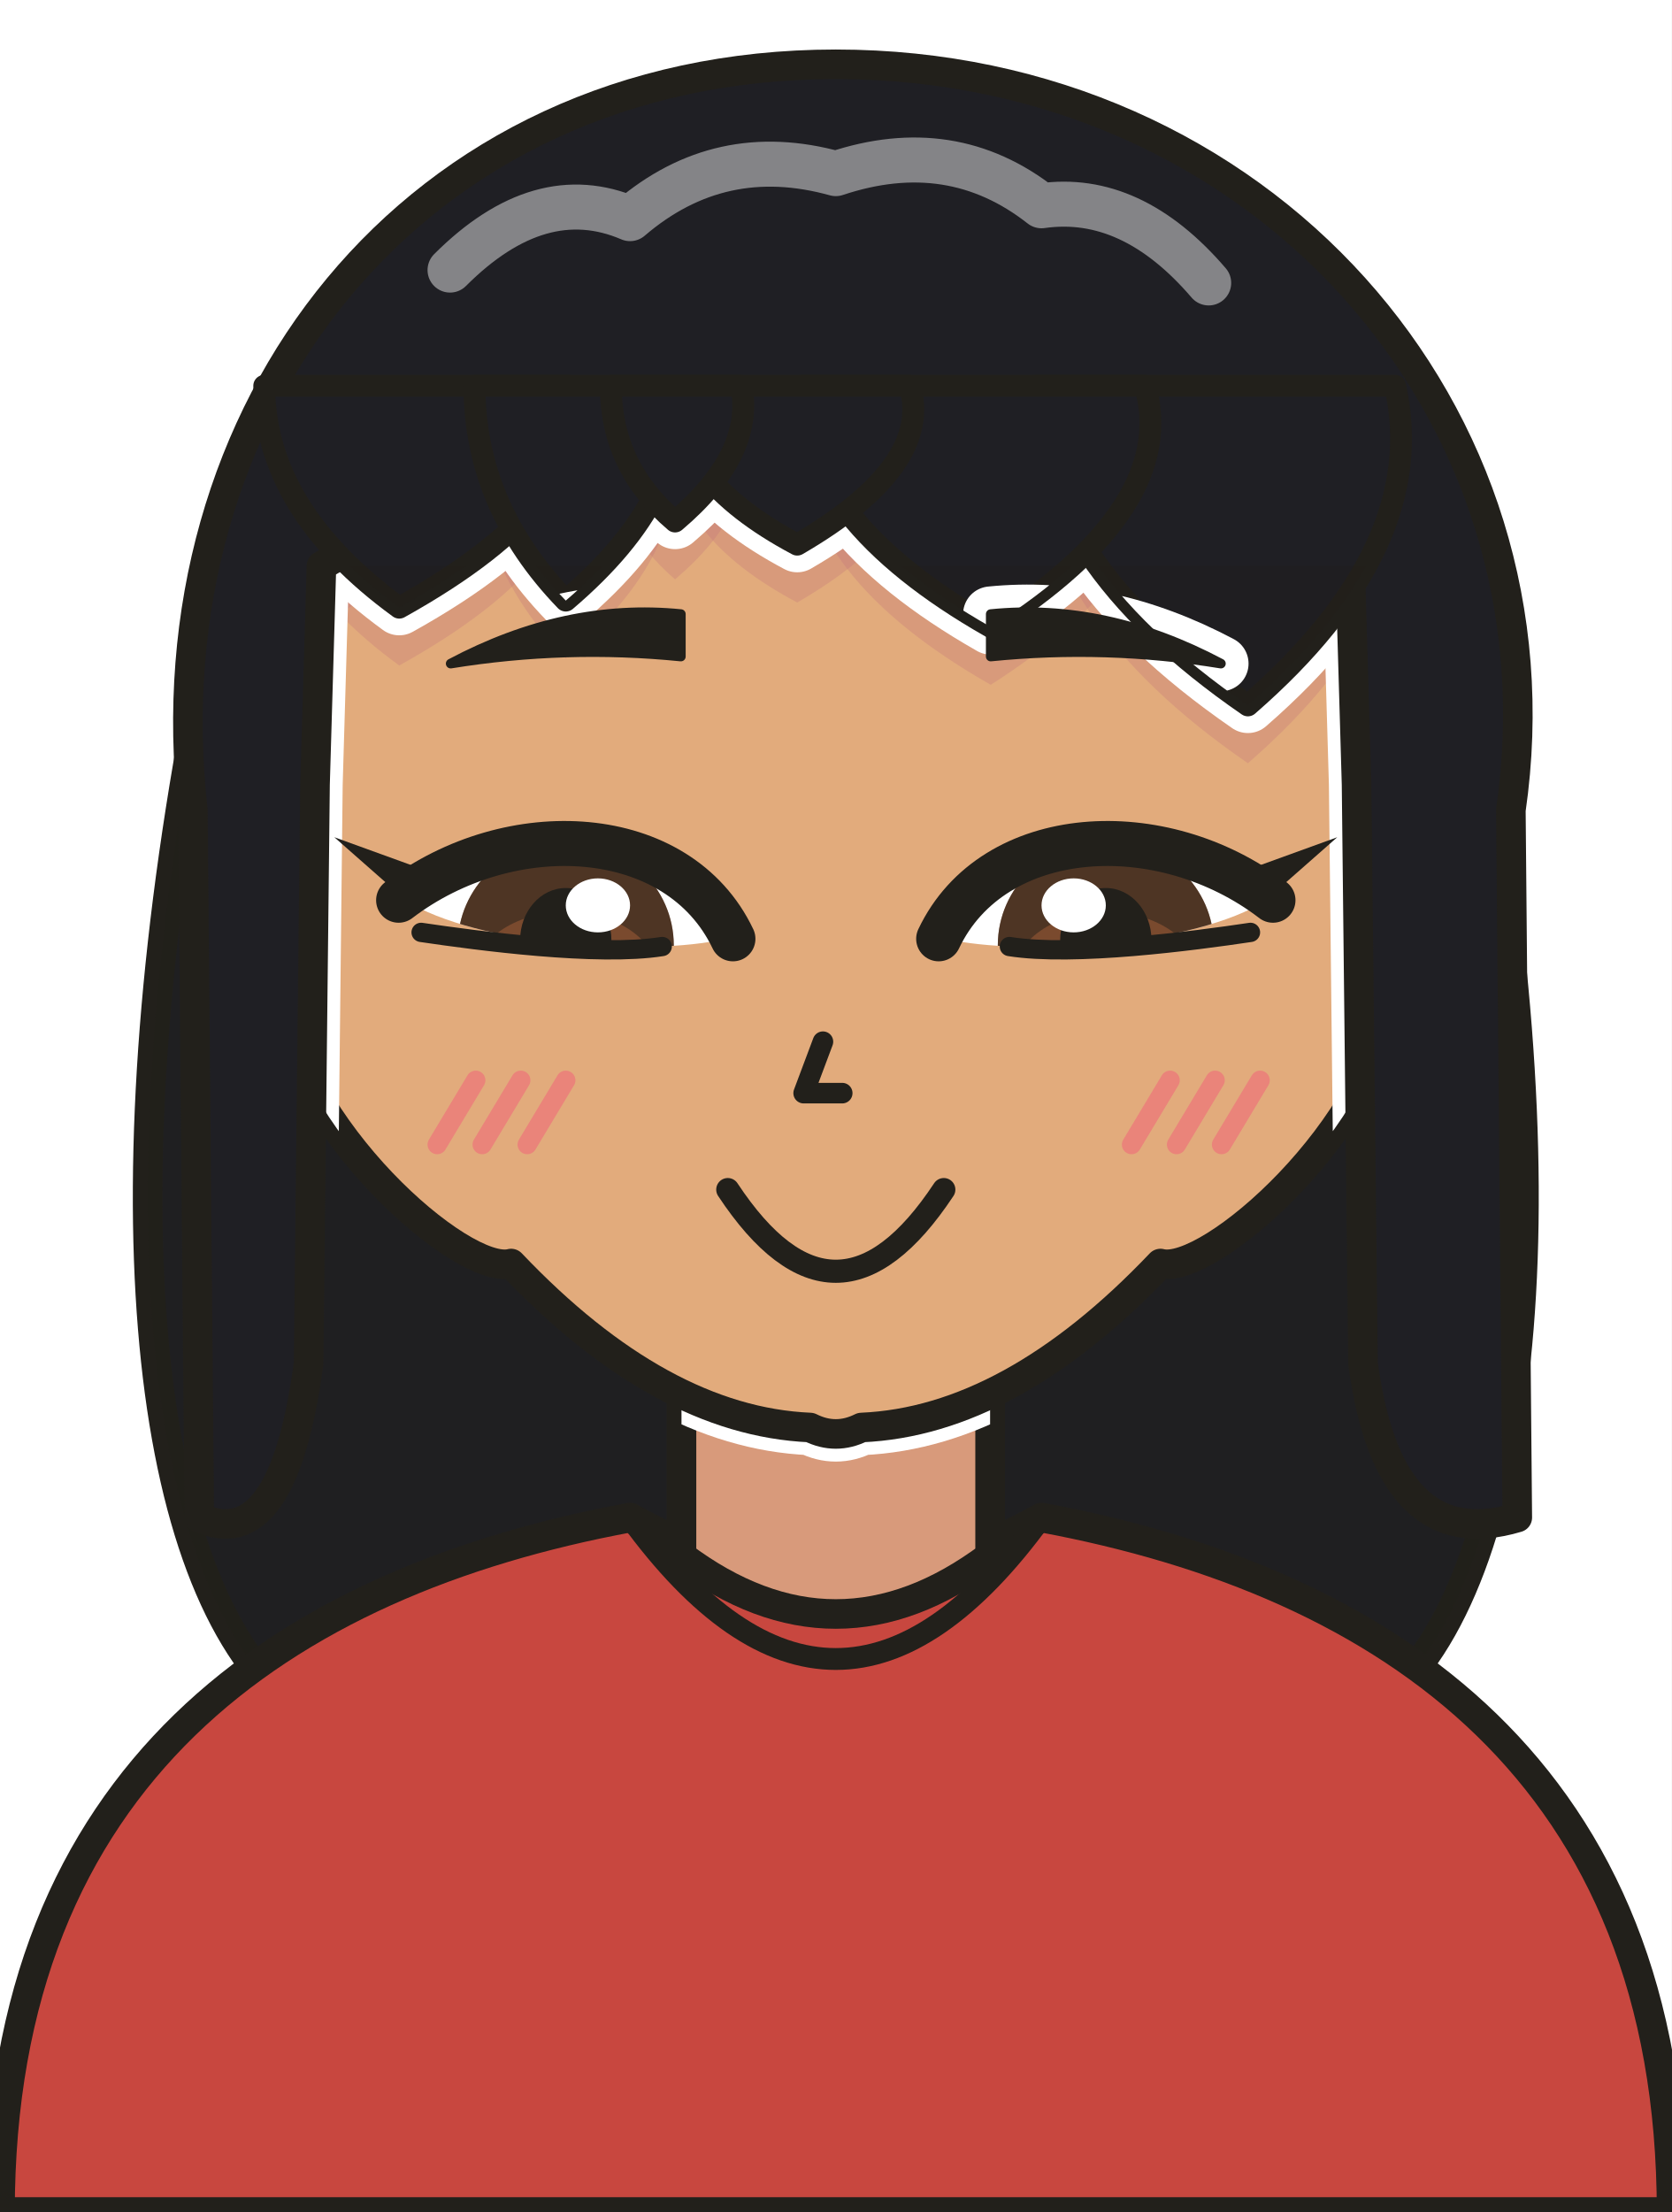
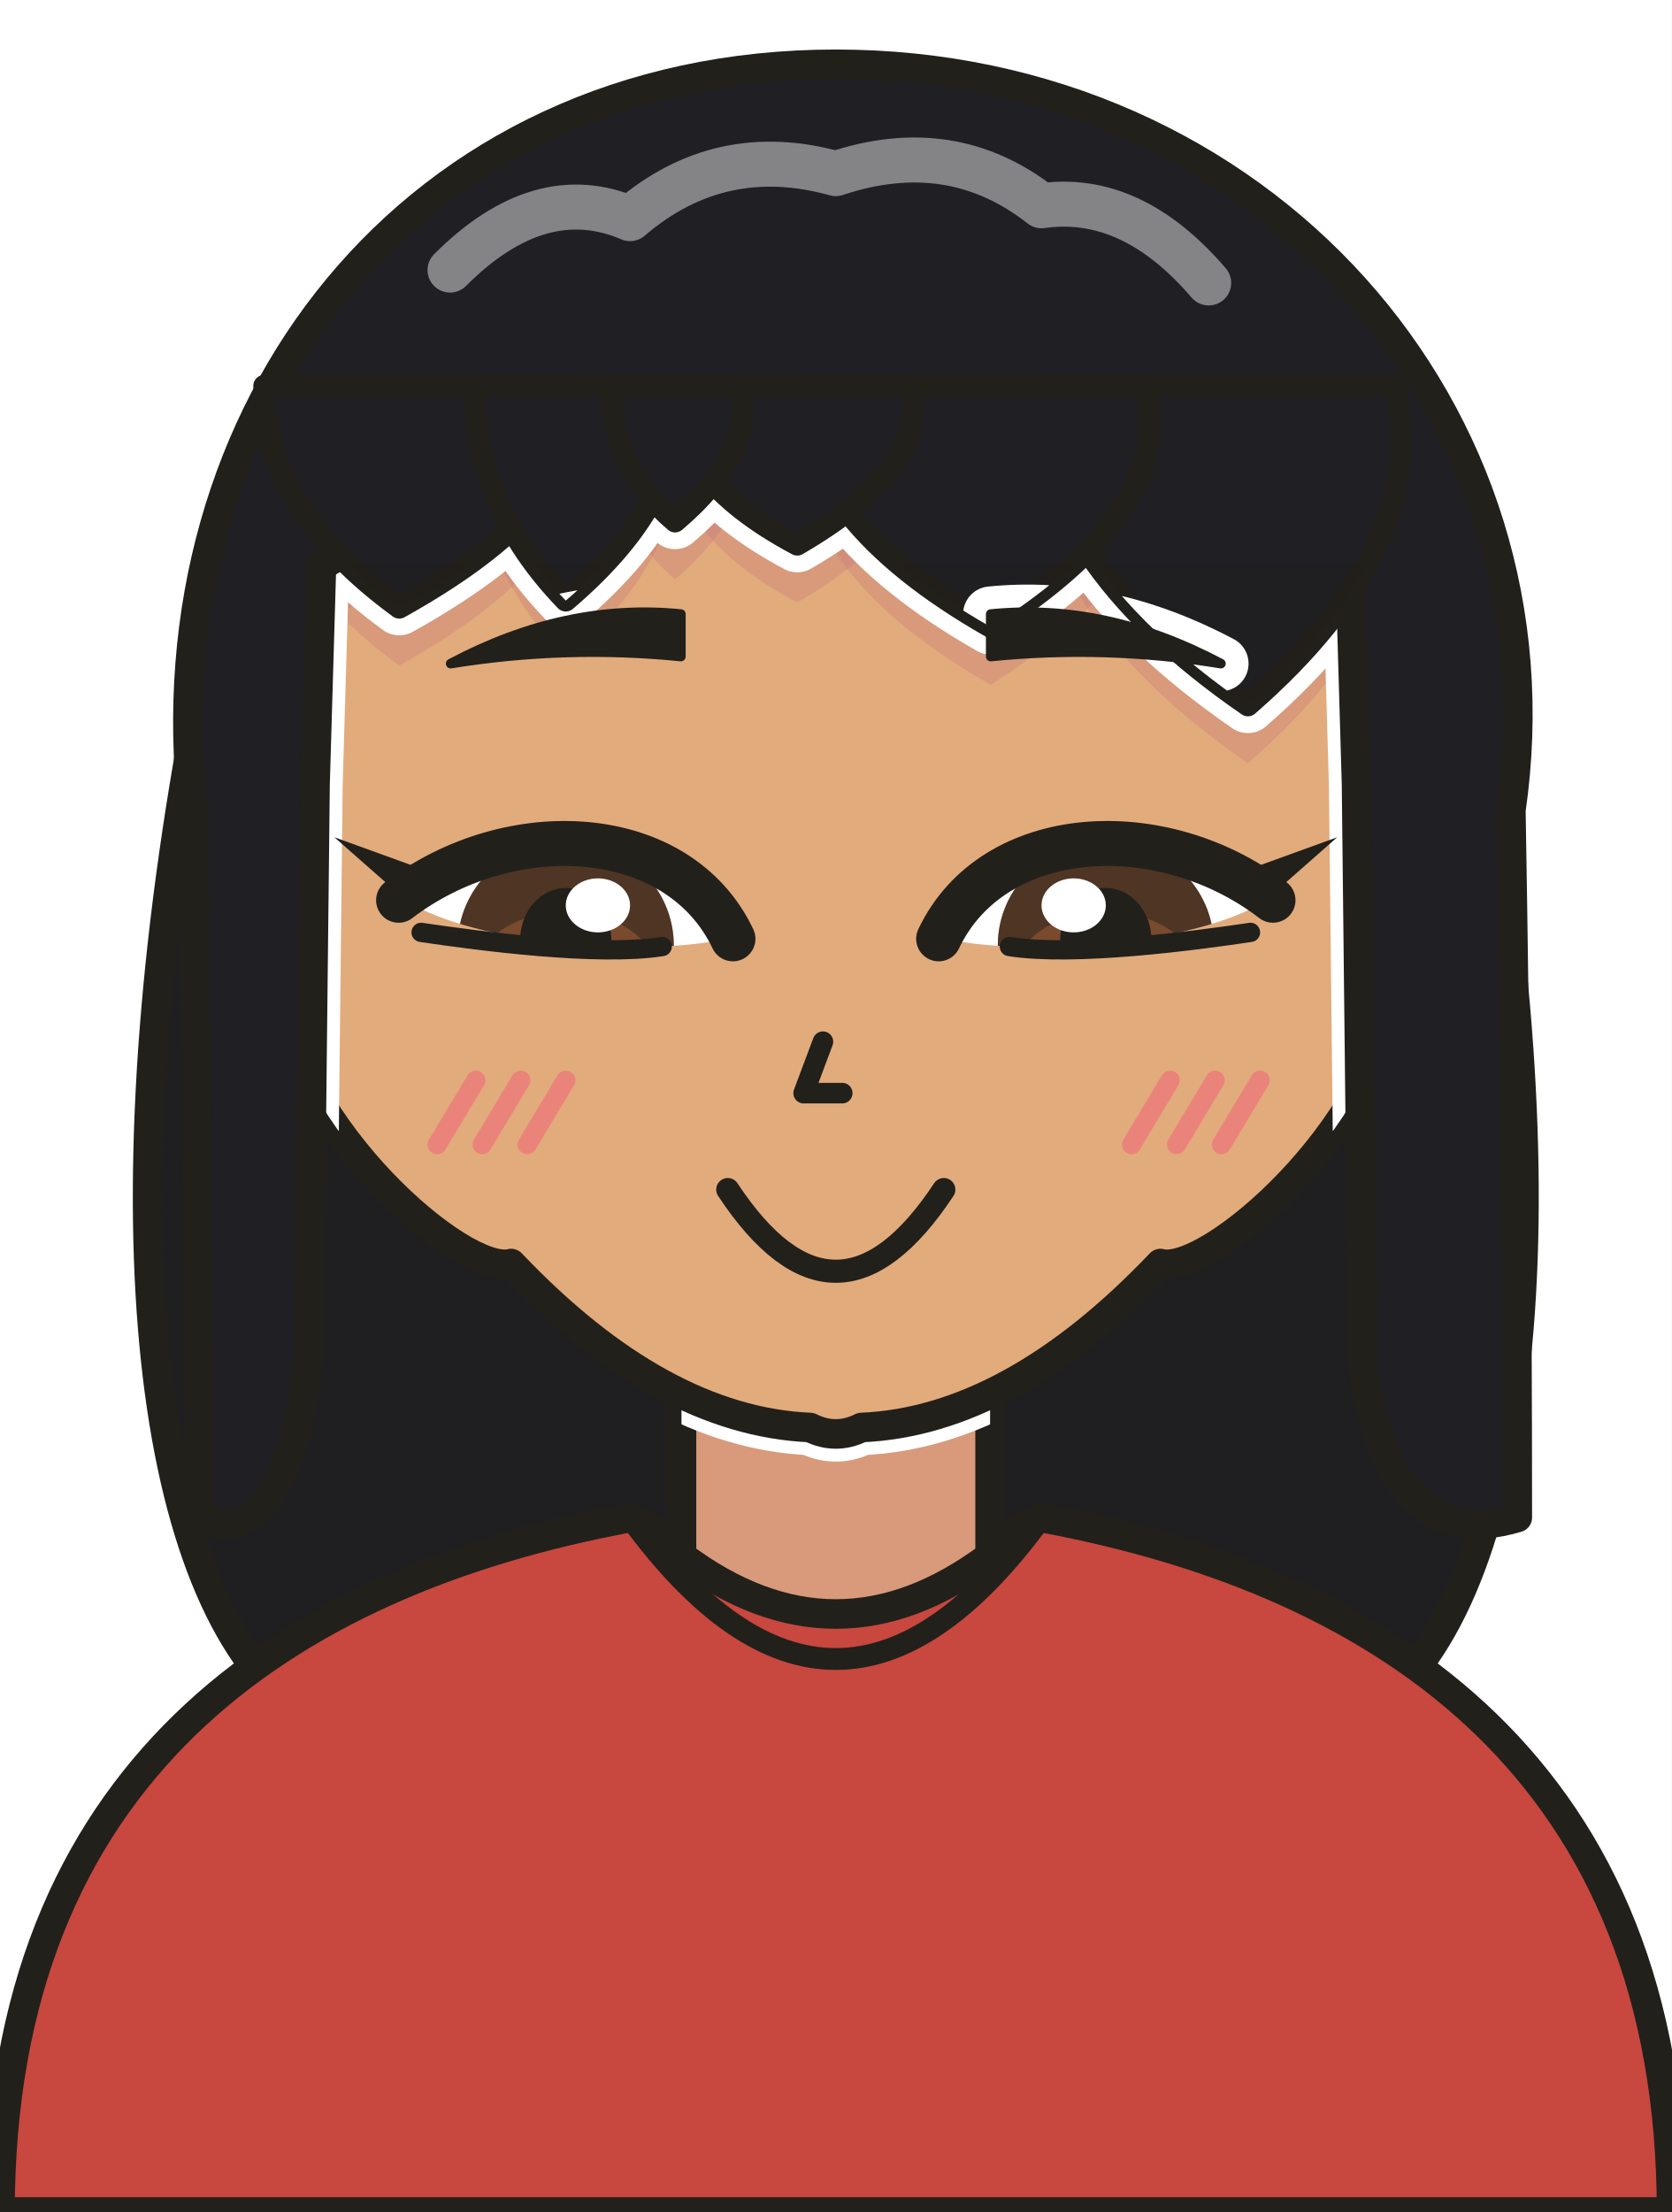
<svg xmlns="http://www.w3.org/2000/svg" viewBox="20 16 260 344" width="260" height="344">
  <rect x="20" y="16" width="260" height="344" fill="#ffffff" />
  <path d="M52 120C36 200 42 260 64 280Q150 298 236 280C258 260 264 200 248 120Z" fill="#1f1f24" stroke="#22201b" stroke-width="4.6" stroke-linejoin="round" />
  <path d="M52 120C36 200 42 260 64 280Q150 298 236 280C258 260 264 200 248 120Z" fill="#22201b" fill-opacity="0.25" />
  <path d="M20 360C20 292 64 262 118 252Q150 270 182 252C236 262 280 292 280 360Z" fill="#c8473f" stroke="#22201b" stroke-width="4.6" stroke-linejoin="round" />
  <path d="M118 252Q150 296 182 252" fill="none" stroke="#22201b" stroke-width="3.4" stroke-linecap="round" />
  <clipPath id="nk">
    <path d="M126 210L126 258Q150 276 174 258L174 210Z" />
  </clipPath>
  <path d="M126 210L126 258Q150 276 174 258L174 210Z" fill="#e2ab7c" />
  <path d="M126 210L126 258Q150 276 174 258L174 210Z" fill="#c0707a" fill-opacity="0.28" />
  <path d="M126 210L126 258Q150 276 174 258L174 210Z" fill="none" stroke="#22201b" stroke-width="4.6" stroke-linejoin="round" />
  <g clip-path="url(#nk)">
    <path d="M62 126C62 138 62 156 63.3 170C65.5 191.3 92 214.5 99.5 212.5Q122.8 237 146 238Q150 240 154 238Q177.2 237 200.5 212.5C208 214.5 234.5 191.3 236.7 170C238 156 238 138 238 126C238 60 214 36 150 36C86 36 62 60 62 126Z" fill="none" stroke="#ffffff" stroke-width="8.6" />
  </g>
  <ellipse cx="62" cy="154" rx="9" ry="15" fill="#e2ab7c" stroke="#22201b" stroke-width="4" />
  <ellipse cx="238" cy="154" rx="9" ry="15" fill="#e2ab7c" stroke="#22201b" stroke-width="4" />
  <clipPath id="fc">
    <path d="M62 126C62 138 62 156 63.3 170C65.5 191.3 92 214.5 99.5 212.5Q122.8 237 146 238Q150 240 154 238Q177.2 237 200.5 212.5C208 214.5 234.5 191.3 236.7 170C238 156 238 138 238 126C238 60 214 36 150 36C86 36 62 60 62 126Z" />
  </clipPath>
  <path d="M62 126C62 138 62 156 63.3 170C65.5 191.3 92 214.5 99.5 212.5Q122.8 237 146 238Q150 240 154 238Q177.2 237 200.5 212.5C208 214.5 234.5 191.3 236.7 170C238 156 238 138 238 126C238 60 214 36 150 36C86 36 62 60 62 126Z" fill="#e2ab7c" />
  <g clip-path="url(#fc)">
    <g fill="#c0707a" fill-opacity="0.28" transform="translate(0 9)">
-       <path d="M256 252L255 142C264 80 216 26 150 26C84 26 43 80 50 142L51 252Q64 258 68 228L69 138L70 104Q150 56 230 104L231 138L232 228Q236 258 256 252Z" />
+       <path d="M256 252Q256 200.5 255 142C264 80 216 26 150 26C84 26 43 80 50 142Q51 200.5 51 252Q64 258 68 228L69 138L70 104Q150 56 230 104L231 138L232 228Q236 258 256 252Z" />
      <path d="M237 76Q242.6 100.9 214.1 125.7Q181 102.9 181 76Z" />
      <path d="M198.1 76Q203.5 94.7 174.1 113.5Q144.6 96.7 144.6 76Z" />
      <path d="M108.5 76Q113.2 93.2 82.1 110.5Q61.1 95.2 61.1 76Z" />
      <path d="M124.6 76Q127.6 92.7 108 109.4Q93.8 94.7 93.8 76Z" />
      <path d="M161.5 76Q165.2 88.4 144 100.7Q124.6 90.4 124.6 76Z" />
      <path d="M135.3 76Q137.4 86.6 125 97.1Q115 88.6 115 76Z" />
    </g>
  </g>
  <path d="M62 126C62 138 62 156 63.3 170C65.5 191.3 92 214.5 99.5 212.5Q122.8 237 146 238Q150 240 154 238Q177.2 237 200.5 212.5C208 214.5 234.5 191.3 236.7 170C238 156 238 138 238 126C238 60 214 36 150 36C86 36 62 60 62 126Z" fill="none" stroke="#22201b" stroke-width="4.6" stroke-linejoin="round" />
  <path d="M88 194l6 -10" fill="none" stroke="#ee6f7a" stroke-opacity="0.65" stroke-width="3" stroke-linecap="round" />
  <path d="M95 194l6 -10" fill="none" stroke="#ee6f7a" stroke-opacity="0.65" stroke-width="3" stroke-linecap="round" />
  <path d="M102 194l6 -10" fill="none" stroke="#ee6f7a" stroke-opacity="0.65" stroke-width="3" stroke-linecap="round" />
  <path d="M196 194l6 -10" fill="none" stroke="#ee6f7a" stroke-opacity="0.65" stroke-width="3" stroke-linecap="round" />
  <path d="M203 194l6 -10" fill="none" stroke="#ee6f7a" stroke-opacity="0.65" stroke-width="3" stroke-linecap="round" />
  <path d="M210 194l6 -10" fill="none" stroke="#ee6f7a" stroke-opacity="0.65" stroke-width="3" stroke-linecap="round" />
  <clipPath id="kc">
    <path d="M62 126C62 138 62 156 63.3 170C65.5 191.3 92 214.5 99.5 212.5Q122.8 237 146 238Q150 240 154 238Q177.2 237 200.5 212.5C208 214.5 234.5 191.3 236.7 170C238 156 238 138 238 126C238 60 214 36 150 36C86 36 62 60 62 126Z" />
  </clipPath>
  <g clip-path="url(#kc)" fill="none" stroke="#ffffff" stroke-width="8.6" stroke-linejoin="round">
-     <path d="M256 252L255 142C264 80 216 26 150 26C84 26 43 80 50 142L51 252Q64 258 68 228L69 138L70 104Q150 56 230 104L231 138L232 228Q236 258 256 252Z" />
+     <path d="M256 252Q256 200.5 255 142C264 80 216 26 150 26C84 26 43 80 50 142Q51 200.5 51 252Q64 258 68 228L69 138L70 104Q150 56 230 104L231 138L232 228Q236 258 256 252Z" />
    <path d="M237 76Q242.6 100.9 214.1 125.7Q181 102.9 181 76Z" />
    <path d="M198.1 76Q203.5 94.7 174.1 113.5Q144.6 96.7 144.6 76Z" />
    <path d="M108.5 76Q113.2 93.2 82.1 110.5Q61.1 95.2 61.1 76Z" />
    <path d="M124.6 76Q127.6 92.7 108 109.4Q93.8 94.7 93.8 76Z" />
    <path d="M161.5 76Q165.2 88.4 144 100.7Q124.6 90.4 124.6 76Z" />
    <path d="M135.3 76Q137.4 86.6 125 97.1Q115 88.6 115 76Z" />
  </g>
  <clipPath id="lk">
    <path d="M237 76Q242.6 100.9 214.1 125.7Q181 102.9 181 76Z" />
    <path d="M198.1 76Q203.5 94.7 174.1 113.5Q144.6 96.7 144.6 76Z" />
    <path d="M108.5 76Q113.2 93.2 82.1 110.5Q61.1 95.2 61.1 76Z" />
    <path d="M124.6 76Q127.6 92.7 108 109.4Q93.8 94.7 93.8 76Z" />
    <path d="M161.5 76Q165.2 88.4 144 100.7Q124.6 90.4 124.6 76Z" />
    <path d="M135.3 76Q137.4 86.6 125 97.1Q115 88.6 115 76Z" />
  </clipPath>
-   <path d="M256 252L255 142C264 80 216 26 150 26C84 26 43 80 50 142L51 252Q64 258 68 228L69 138L70 104Q150 56 230 104L231 138L232 228Q236 258 256 252Z" fill="#1f1f24" />
+   <path d="M256 252Q256 200.5 255 142C264 80 216 26 150 26C84 26 43 80 50 142Q51 200.5 51 252Q64 258 68 228L69 138L70 104Q150 56 230 104L231 138L232 228Q236 258 256 252Z" fill="#1f1f24" />
  <path d="M90 58Q104 44 118 50Q132 38 150 43Q168 37 182 48Q196 46 208 60" fill="none" stroke="#ffffff" stroke-opacity="0.45" stroke-width="7" stroke-linecap="round" stroke-linejoin="round" />
-   <path d="M256 252L255 142C264 80 216 26 150 26C84 26 43 80 50 142L51 252Q64 258 68 228L69 138L70 104Q150 56 230 104L231 138L232 228Q236 258 256 252Z" fill="none" stroke="#22201b" stroke-width="4.6" stroke-linejoin="round" />
+   <path d="M256 252Q256 200.5 255 142C264 80 216 26 150 26C84 26 43 80 50 142Q51 200.5 51 252Q64 258 68 228L69 138L70 104Q150 56 230 104L231 138L232 228Q236 258 256 252Z" fill="none" stroke="#22201b" stroke-width="4.6" stroke-linejoin="round" />
  <path d="M237 76Q242.6 100.9 214.1 125.7Q181 102.9 181 76Z" fill="#1f1f24" stroke="#22201b" stroke-width="3.4" stroke-linejoin="round" />
  <path d="M198.1 76Q203.5 94.7 174.1 113.5Q144.6 96.7 144.6 76Z" fill="#1f1f24" stroke="#22201b" stroke-width="3.4" stroke-linejoin="round" />
  <path d="M108.5 76Q113.2 93.2 82.1 110.5Q61.1 95.2 61.1 76Z" fill="#1f1f24" stroke="#22201b" stroke-width="3.4" stroke-linejoin="round" />
  <path d="M124.6 76Q127.6 92.7 108 109.4Q93.8 94.7 93.8 76Z" fill="#1f1f24" stroke="#22201b" stroke-width="3.4" stroke-linejoin="round" />
  <path d="M161.5 76Q165.2 88.4 144 100.7Q124.6 90.4 124.6 76Z" fill="#1f1f24" stroke="#22201b" stroke-width="3.4" stroke-linejoin="round" />
  <path d="M135.3 76Q137.4 86.6 125 97.1Q115 88.6 115 76Z" fill="#1f1f24" stroke="#22201b" stroke-width="3.4" stroke-linejoin="round" />
  <g clip-path="url(#lk)">
    <rect x="50" y="104" width="200" height="60" fill="#22201b" fill-opacity="0.28" />
  </g>
  <path d="M148 178l-3 8l6 0" fill="none" stroke="#22201b" stroke-width="3.2" stroke-linecap="round" stroke-linejoin="round" />
  <clipPath id="el">
    <path d="M133 162C125.5 144.1 99.3 142.8 83 156C94.3 163.1 120.5 164.8 133 162Z" />
  </clipPath>
  <path d="M133 162C125.5 144.1 99.3 142.8 83 156C94.3 163.1 120.5 164.8 133 162Z" fill="#ffffff" />
  <g clip-path="url(#el)">
    <ellipse cx="108" cy="163" rx="16.8" ry="16.2" fill="#7a4a2e" />
    <ellipse cx="108" cy="163" rx="16.8" ry="16.2" fill="#22201b" fill-opacity="0.5" />
    <ellipse cx="108" cy="167.9" rx="14.4" ry="10.1" fill="#7a4a2e" />
    <ellipse cx="108" cy="171.4" rx="9.2" ry="4.9" fill="#ffffff" fill-opacity="0.5" />
    <ellipse cx="108" cy="162.2" rx="7.1" ry="8.1" fill="#22201b" />
    <ellipse cx="113" cy="156.8" rx="5" ry="4.2" fill="#ffffff" />
    <circle cx="101.6" cy="169.8" r="2.4" fill="#ffffff" />
  </g>
  <path d="M134 162C125.5 144.1 99.3 142.8 82 156" fill="none" stroke="#22201b" stroke-width="7" stroke-linecap="round" stroke-linejoin="round" />
  <path d="M82 155L72 146.2L88 152Z" fill="#22201b" />
  <path d="M85.5 161C94.3 162.3 113 164.8 123 163.2" fill="none" stroke="#22201b" stroke-width="3" stroke-linecap="round" stroke-linejoin="round" />
  <clipPath id="er">
    <path d="M167 162C174.5 144.1 200.8 142.8 217 156C205.8 163.1 179.5 164.8 167 162Z" />
  </clipPath>
  <path d="M167 162C174.5 144.1 200.8 142.8 217 156C205.8 163.1 179.5 164.8 167 162Z" fill="#ffffff" />
  <g clip-path="url(#er)">
    <ellipse cx="192" cy="163" rx="16.8" ry="16.2" fill="#7a4a2e" />
    <ellipse cx="192" cy="163" rx="16.8" ry="16.2" fill="#22201b" fill-opacity="0.5" />
    <ellipse cx="192" cy="167.9" rx="14.4" ry="10.1" fill="#7a4a2e" />
    <ellipse cx="192" cy="171.4" rx="9.2" ry="4.9" fill="#ffffff" fill-opacity="0.5" />
    <ellipse cx="192" cy="162.2" rx="7.1" ry="8.1" fill="#22201b" />
    <ellipse cx="187" cy="156.8" rx="5" ry="4.2" fill="#ffffff" />
    <circle cx="198.4" cy="169.8" r="2.4" fill="#ffffff" />
  </g>
  <path d="M166 162C174.5 144.1 200.8 142.8 218 156" fill="none" stroke="#22201b" stroke-width="7" stroke-linecap="round" stroke-linejoin="round" />
  <path d="M218 155L228 146.2L212 152Z" fill="#22201b" />
  <path d="M214.5 161C205.8 162.3 187 164.8 177 163.2" fill="none" stroke="#22201b" stroke-width="3" stroke-linecap="round" stroke-linejoin="round" />
  <path d="M133.2 201Q150 226.4 166.8 201" fill="none" stroke="#22201b" stroke-width="3.6" stroke-linecap="round" stroke-linejoin="round" />
  <clipPath id="bk">
-     <path d="M256 252L255 142C264 80 216 26 150 26C84 26 43 80 50 142L51 252Q64 258 68 228L69 138L70 104Q150 56 230 104L231 138L232 228Q236 258 256 252Z" />
+     <path d="M256 252Q256 200.5 255 142C264 80 216 26 150 26C84 26 43 80 50 142Q51 200.5 51 252Q64 258 68 228L69 138L70 104Q150 56 230 104L231 138L232 228Q236 258 256 252Z" />
    <path d="M237 76Q242.6 100.9 214.1 125.7Q181 102.9 181 76Z" />
    <path d="M198.1 76Q203.5 94.7 174.1 113.5Q144.6 96.7 144.6 76Z" />
    <path d="M108.5 76Q113.2 93.2 82.1 110.5Q61.1 95.2 61.1 76Z" />
    <path d="M124.6 76Q127.6 92.7 108 109.4Q93.8 94.7 93.8 76Z" />
    <path d="M161.5 76Q165.2 88.4 144 100.7Q124.6 90.4 124.6 76Z" />
    <path d="M135.3 76Q137.4 86.6 125 97.1Q115 88.6 115 76Z" />
  </clipPath>
  <g clip-path="url(#bk)">
    <path d="M125.9 111.5Q108 109.7 90.1 119.2Q108 116.3 125.9 118.1Z" fill="#ffffff" stroke="#ffffff" stroke-width="8.6" stroke-linejoin="round" />
    <path d="M174.1 111.5Q192 109.7 209.9 119.2Q192 116.3 174.1 118.1Z" fill="#ffffff" stroke="#ffffff" stroke-width="8.6" stroke-linejoin="round" />
  </g>
  <path d="M125.9 111.5Q108 109.7 90.1 119.2Q108 116.3 125.9 118.1Z" fill="#22201b" stroke="#22201b" stroke-width="1.5" stroke-linejoin="round" />
  <path d="M174.1 111.5Q192 109.7 209.9 119.2Q192 116.3 174.1 118.1Z" fill="#22201b" stroke="#22201b" stroke-width="1.5" stroke-linejoin="round" />
</svg>
